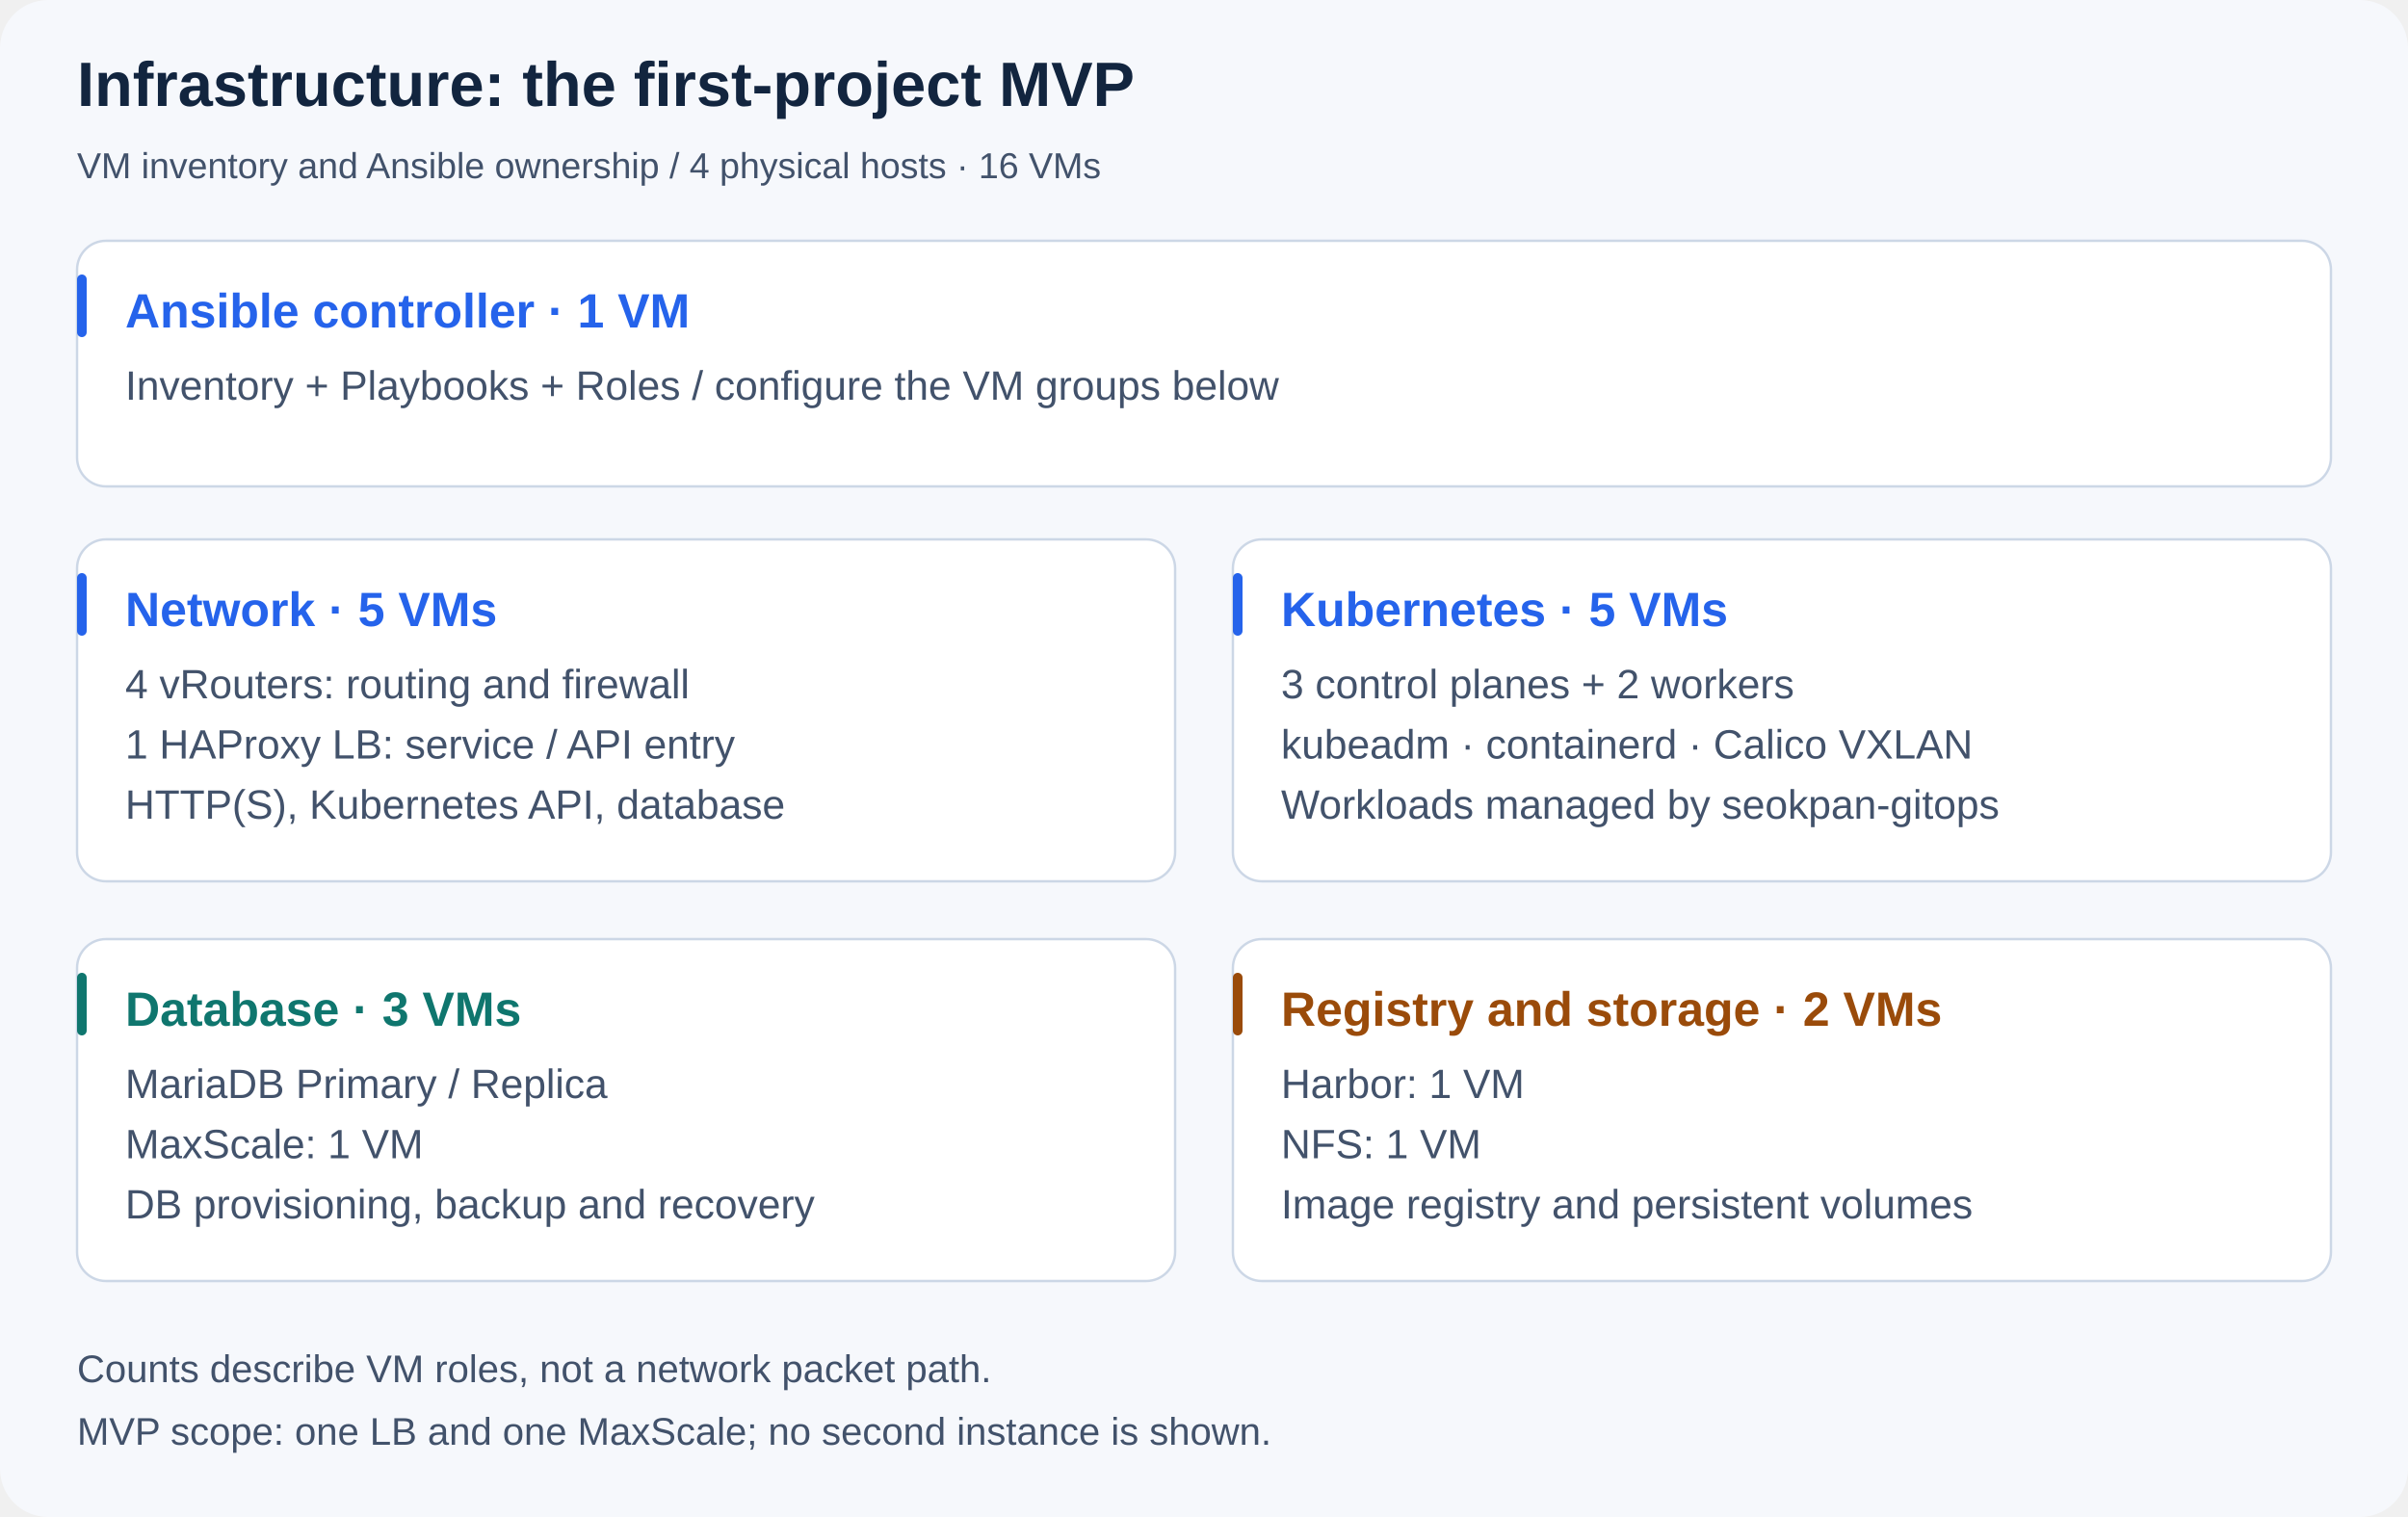
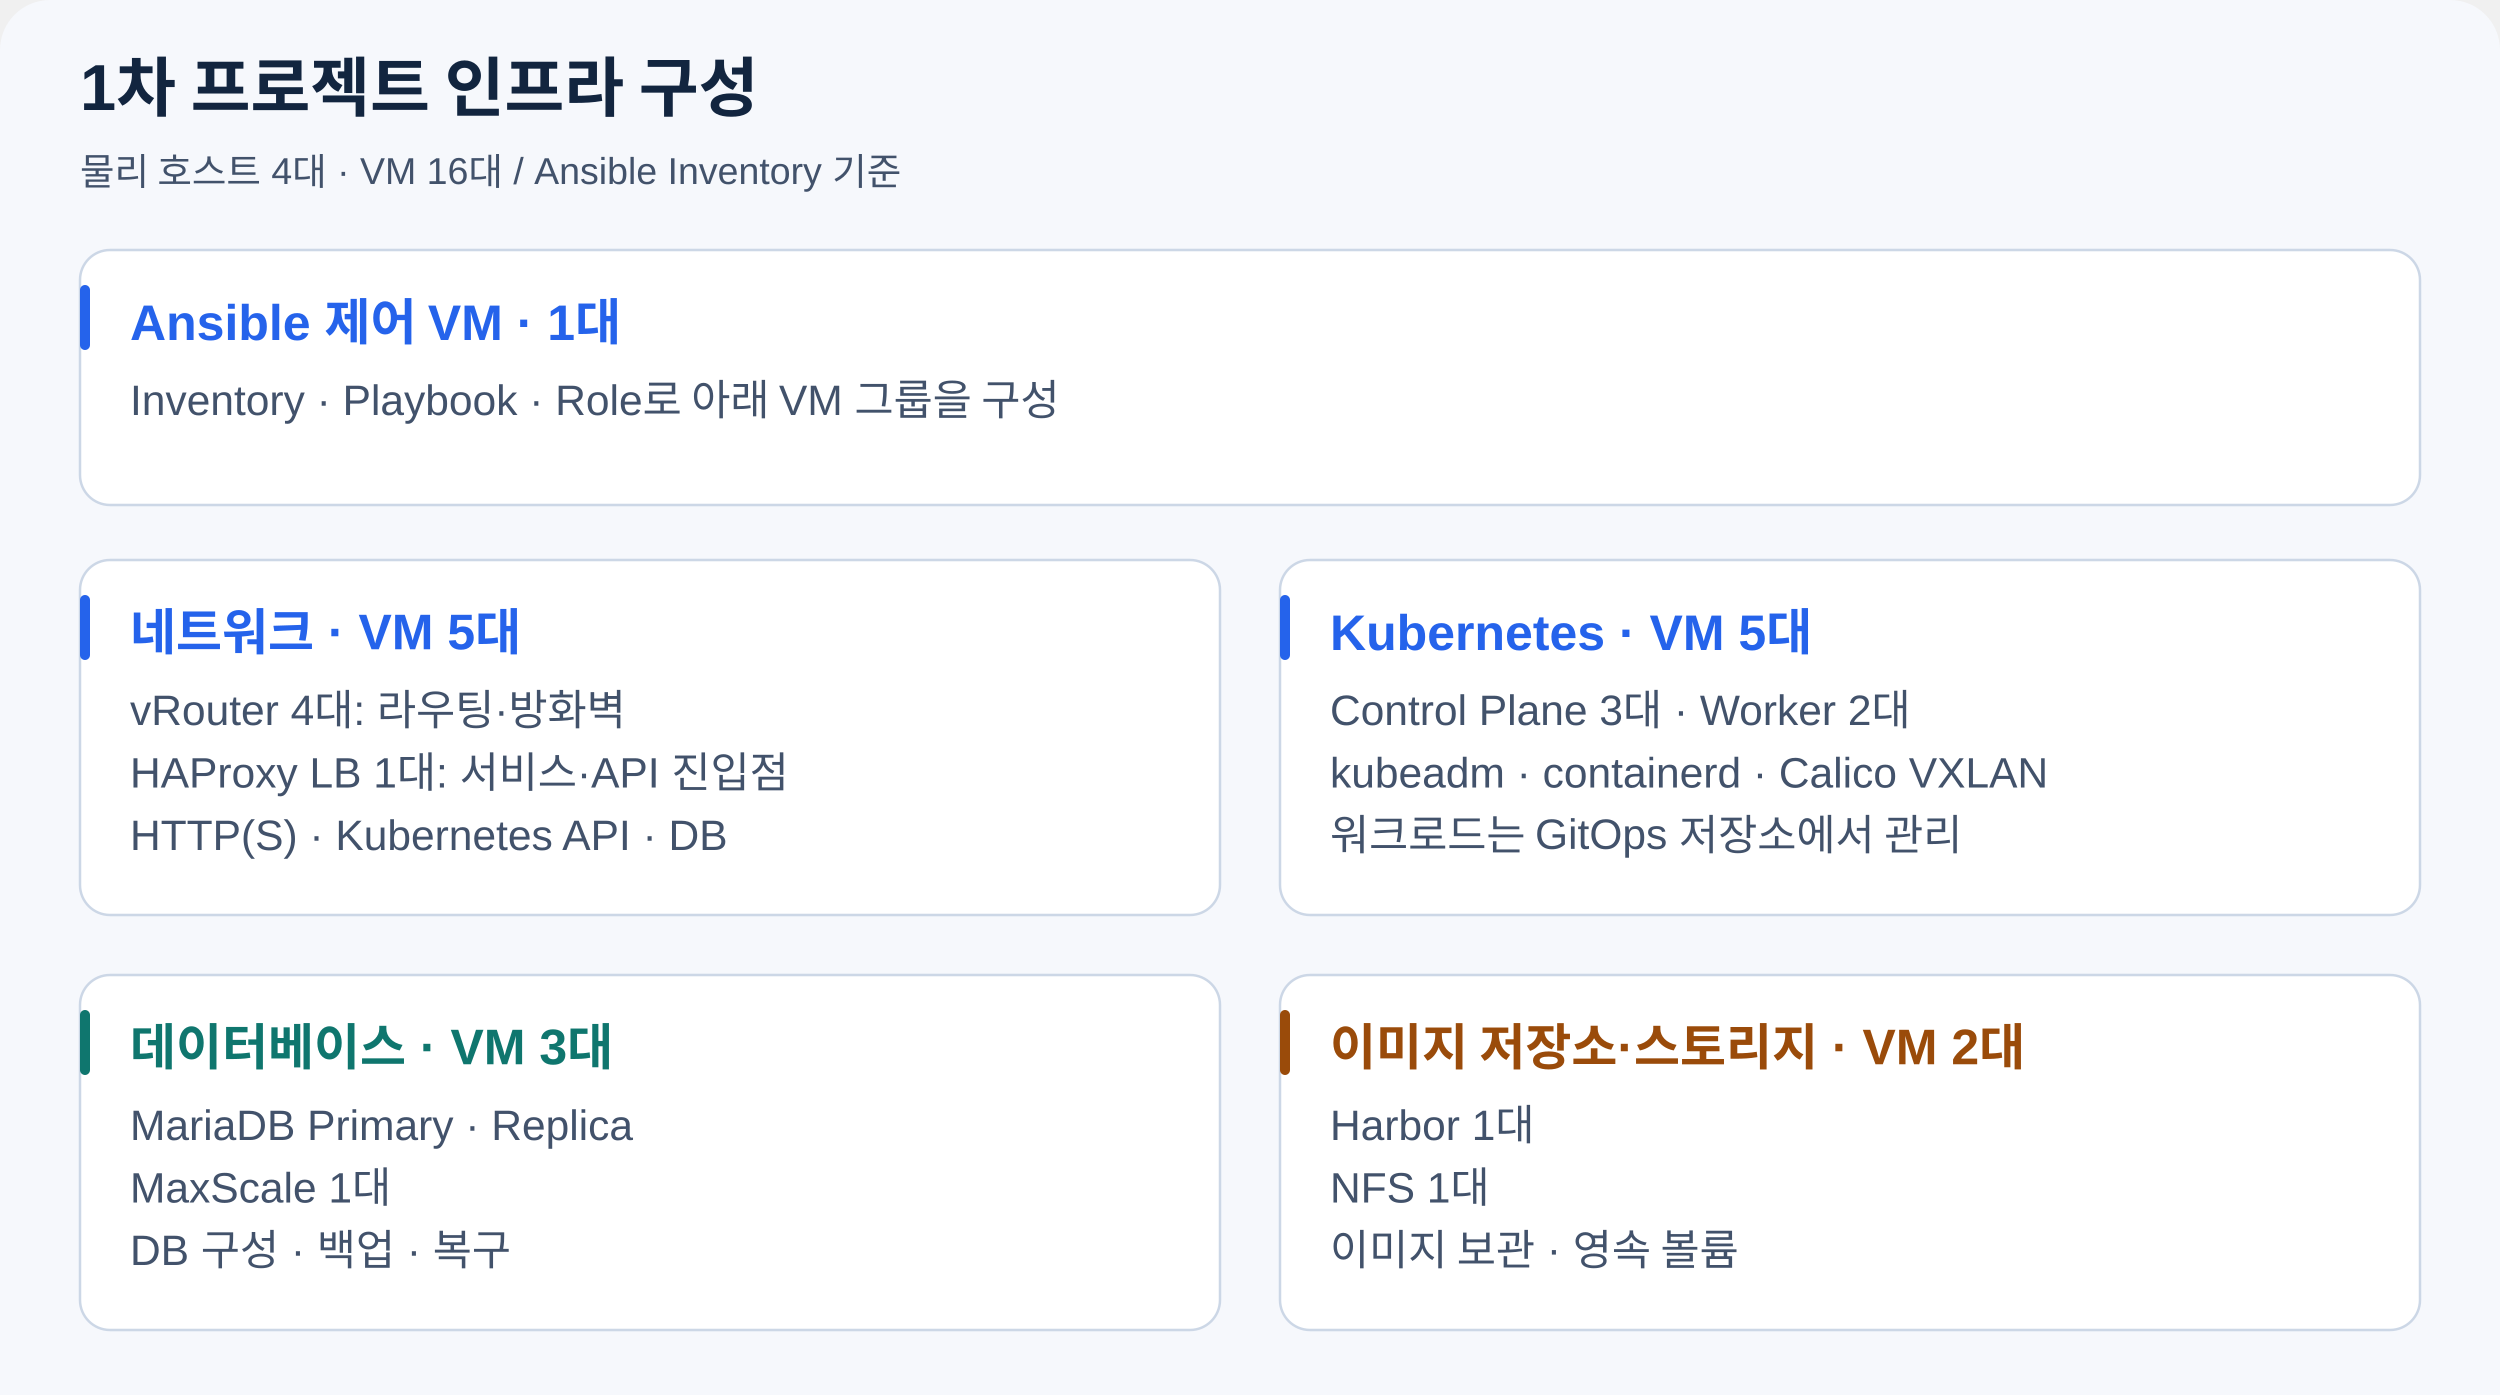
- <svg xmlns="http://www.w3.org/2000/svg" width="1000" height="630" viewBox="0 0 1000 630" role="img" aria-labelledby="title desc">
+ <svg xmlns="http://www.w3.org/2000/svg" width="1000" height="558" viewBox="0 0 1000 558" role="img" aria-labelledby="title desc">
  <rect width="1000" height="630" rx="20" fill="#f6f8fc" />
-   <text x="32" y="44" font-family="Arial,Helvetica,sans-serif" font-size="26" font-weight="700" fill="#12253f">Infrastructure: the first-project MVP</text>
-   <text x="32" y="74" font-family="Arial,Helvetica,sans-serif" font-size="15" font-weight="400" fill="#42526b">VM inventory and Ansible ownership / 4 physical hosts · 16 VMs</text>
+   <text x="32" y="44" font-family="Arial,Helvetica,sans-serif" font-size="26" font-weight="700" fill="#12253f">1차 프로젝트 인프라 구성</text>
+   <text x="32" y="74" font-family="Arial,Helvetica,sans-serif" font-size="15" font-weight="400" fill="#42526b">물리 호스트 4대 · VM 16대 / Ansible Inventory 기준</text>
  <rect x="32" y="100" width="936" height="102" rx="12" fill="#fff" stroke="#ccd7e6" />
  <rect x="32" y="114" width="4" height="26" rx="2" fill="#2563eb" />
-   <text x="52" y="136" font-family="Arial,Helvetica,sans-serif" font-size="20" font-weight="700" fill="#2563eb">Ansible controller · 1 VM</text>
-   <text x="52" y="166" font-family="Arial,Helvetica,sans-serif" font-size="17" font-weight="400" fill="#42526b">Inventory + Playbooks + Roles / configure the VM groups below</text>
+   <text x="52" y="136" font-family="Arial,Helvetica,sans-serif" font-size="20" font-weight="700" fill="#2563eb">Ansible 제어 VM · 1대</text>
+   <text x="52" y="166" font-family="Arial,Helvetica,sans-serif" font-size="17" font-weight="400" fill="#42526b">Inventory · Playbook · Role로 아래 VM 그룹을 구성</text>
  <rect x="32" y="224" width="456" height="142" rx="12" fill="#fff" stroke="#ccd7e6" />
  <rect x="32" y="238" width="4" height="26" rx="2" fill="#2563eb" />
-   <text x="52" y="260" font-family="Arial,Helvetica,sans-serif" font-size="20" font-weight="700" fill="#2563eb">Network · 5 VMs</text>
-   <text x="52" y="290" font-family="Arial,Helvetica,sans-serif" font-size="17" font-weight="400" fill="#42526b">4 vRouters: routing and firewall</text>
-   <text x="52" y="315" font-family="Arial,Helvetica,sans-serif" font-size="17" font-weight="400" fill="#42526b">1 HAProxy LB: service / API entry</text>
-   <text x="52" y="340" font-family="Arial,Helvetica,sans-serif" font-size="17" font-weight="400" fill="#42526b">HTTP(S), Kubernetes API, database</text>
+   <text x="52" y="260" font-family="Arial,Helvetica,sans-serif" font-size="20" font-weight="700" fill="#2563eb">네트워크 · VM 5대</text>
+   <text x="52" y="290" font-family="Arial,Helvetica,sans-serif" font-size="17" font-weight="400" fill="#42526b">vRouter 4대: 라우팅·방화벽</text>
+   <text x="52" y="315" font-family="Arial,Helvetica,sans-serif" font-size="17" font-weight="400" fill="#42526b">HAProxy LB 1대: 서비스·API 진입점</text>
+   <text x="52" y="340" font-family="Arial,Helvetica,sans-serif" font-size="17" font-weight="400" fill="#42526b">HTTP(S) · Kubernetes API · DB</text>
  <rect x="512" y="224" width="456" height="142" rx="12" fill="#fff" stroke="#ccd7e6" />
  <rect x="512" y="238" width="4" height="26" rx="2" fill="#2563eb" />
-   <text x="532" y="260" font-family="Arial,Helvetica,sans-serif" font-size="20" font-weight="700" fill="#2563eb">Kubernetes · 5 VMs</text>
-   <text x="532" y="290" font-family="Arial,Helvetica,sans-serif" font-size="17" font-weight="400" fill="#42526b">3 control planes + 2 workers</text>
+   <text x="532" y="260" font-family="Arial,Helvetica,sans-serif" font-size="20" font-weight="700" fill="#2563eb">Kubernetes · VM 5대</text>
+   <text x="532" y="290" font-family="Arial,Helvetica,sans-serif" font-size="17" font-weight="400" fill="#42526b">Control Plane 3대 · Worker 2대</text>
  <text x="532" y="315" font-family="Arial,Helvetica,sans-serif" font-size="17" font-weight="400" fill="#42526b">kubeadm · containerd · Calico VXLAN</text>
-   <text x="532" y="340" font-family="Arial,Helvetica,sans-serif" font-size="17" font-weight="400" fill="#42526b">Workloads managed by seokpan-gitops</text>
+   <text x="532" y="340" font-family="Arial,Helvetica,sans-serif" font-size="17" font-weight="400" fill="#42526b">워크로드는 GitOps 저장소에서 관리</text>
  <rect x="32" y="390" width="456" height="142" rx="12" fill="#fff" stroke="#ccd7e6" />
  <rect x="32" y="404" width="4" height="26" rx="2" fill="#0f766e" />
-   <text x="52" y="426" font-family="Arial,Helvetica,sans-serif" font-size="20" font-weight="700" fill="#0f766e">Database · 3 VMs</text>
-   <text x="52" y="456" font-family="Arial,Helvetica,sans-serif" font-size="17" font-weight="400" fill="#42526b">MariaDB Primary / Replica</text>
-   <text x="52" y="481" font-family="Arial,Helvetica,sans-serif" font-size="17" font-weight="400" fill="#42526b">MaxScale: 1 VM</text>
-   <text x="52" y="506" font-family="Arial,Helvetica,sans-serif" font-size="17" font-weight="400" fill="#42526b">DB provisioning, backup and recovery</text>
+   <text x="52" y="426" font-family="Arial,Helvetica,sans-serif" font-size="20" font-weight="700" fill="#0f766e">데이터베이스 · VM 3대</text>
+   <text x="52" y="456" font-family="Arial,Helvetica,sans-serif" font-size="17" font-weight="400" fill="#42526b">MariaDB Primary · Replica</text>
+   <text x="52" y="481" font-family="Arial,Helvetica,sans-serif" font-size="17" font-weight="400" fill="#42526b">MaxScale 1대</text>
+   <text x="52" y="506" font-family="Arial,Helvetica,sans-serif" font-size="17" font-weight="400" fill="#42526b">DB 구성 · 백업 · 복구</text>
  <rect x="512" y="390" width="456" height="142" rx="12" fill="#fff" stroke="#ccd7e6" />
  <rect x="512" y="404" width="4" height="26" rx="2" fill="#9a4b0a" />
-   <text x="532" y="426" font-family="Arial,Helvetica,sans-serif" font-size="20" font-weight="700" fill="#9a4b0a">Registry and storage · 2 VMs</text>
-   <text x="532" y="456" font-family="Arial,Helvetica,sans-serif" font-size="17" font-weight="400" fill="#42526b">Harbor: 1 VM</text>
-   <text x="532" y="481" font-family="Arial,Helvetica,sans-serif" font-size="17" font-weight="400" fill="#42526b">NFS: 1 VM</text>
-   <text x="532" y="506" font-family="Arial,Helvetica,sans-serif" font-size="17" font-weight="400" fill="#42526b">Image registry and persistent volumes</text>
-   <text x="32" y="574" font-family="Arial,Helvetica,sans-serif" font-size="16" font-weight="400" fill="#42526b">Counts describe VM roles, not a network packet path.</text>
-   <text x="32" y="600" font-family="Arial,Helvetica,sans-serif" font-size="16" font-weight="400" fill="#42526b">MVP scope: one LB and one MaxScale; no second instance is shown.</text>
+   <text x="532" y="426" font-family="Arial,Helvetica,sans-serif" font-size="20" font-weight="700" fill="#9a4b0a">이미지 저장소·스토리지 · VM 2대</text>
+   <text x="532" y="456" font-family="Arial,Helvetica,sans-serif" font-size="17" font-weight="400" fill="#42526b">Harbor 1대</text>
+   <text x="532" y="481" font-family="Arial,Helvetica,sans-serif" font-size="17" font-weight="400" fill="#42526b">NFS 1대</text>
+   <text x="532" y="506" font-family="Arial,Helvetica,sans-serif" font-size="17" font-weight="400" fill="#42526b">이미지 보관 · 영속 볼륨</text>
</svg>
